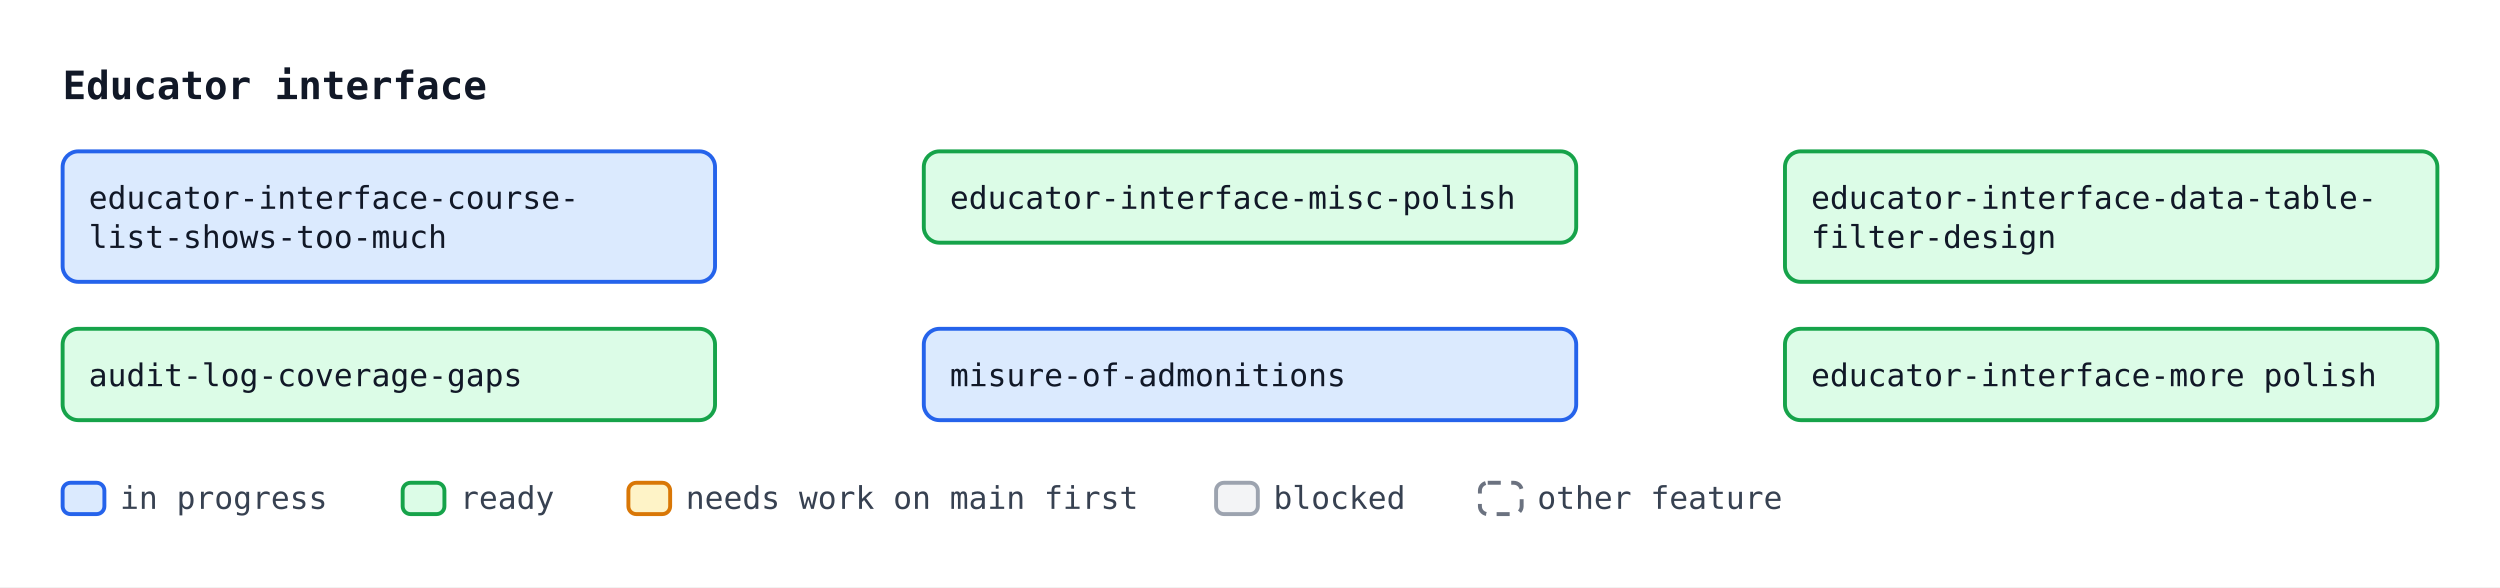
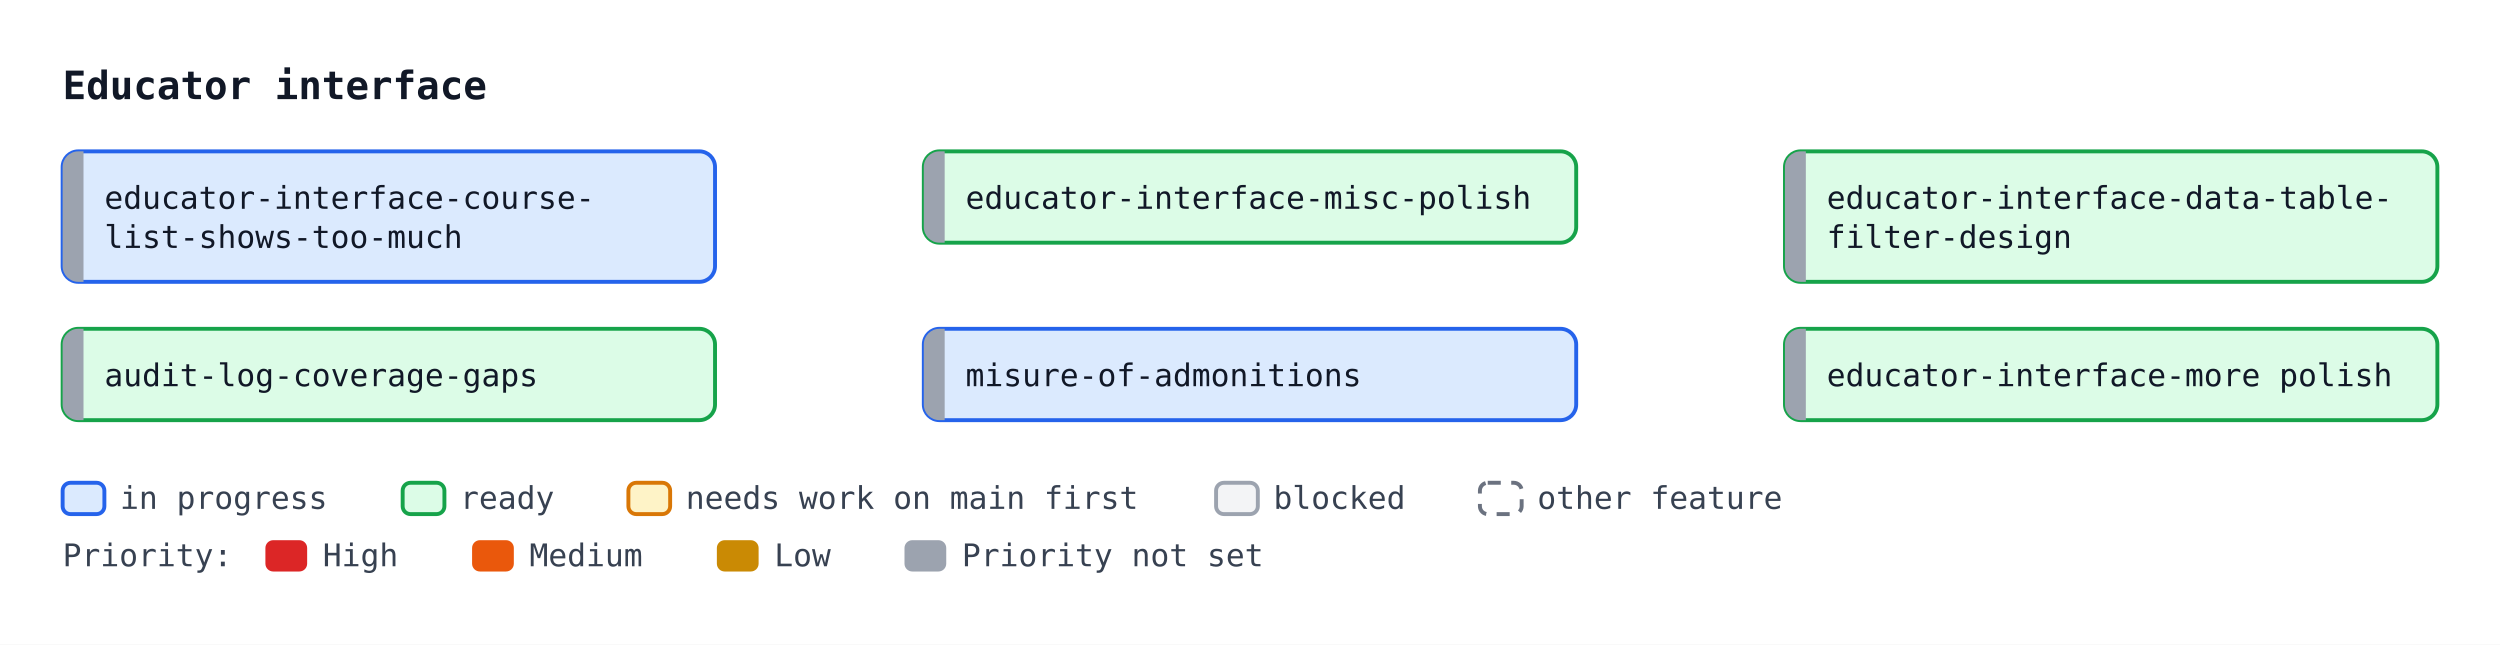
- <svg xmlns="http://www.w3.org/2000/svg" width="958" height="225" viewBox="0 0 958 225" font-family="ui-monospace, SFMono-Regular, Menlo, Consolas, monospace" font-size="12">
+ <svg xmlns="http://www.w3.org/2000/svg" width="958" height="247" viewBox="0 0 958 247" font-family="ui-monospace, SFMono-Regular, Menlo, Consolas, monospace" font-size="12">
  <defs>
    <marker id="arrow" viewBox="0 0 10 10" refX="10" refY="5" markerWidth="7" markerHeight="7" orient="auto-start-reverse">
      <path d="M0,0 L10,5 L0,10 z" fill="#4b5563" />
    </marker>
  </defs>
-   <rect width="958" height="225" fill="#ffffff" />
+   <rect width="958" height="247" fill="#ffffff" />
  <text x="24" y="38" font-size="15" font-weight="bold" fill="#111827">Educator interface</text>
  <rect x="24.0" y="58.0" width="250" height="50" rx="6" fill="#dbeafe" stroke="#2563eb" stroke-width="1.5" />
-   <text x="34.0" y="80.0" fill="#111827">educator-interface-course-</text>
-   <text x="34.0" y="95.0" fill="#111827">list-shows-too-much</text>
+   <path d="M32.0,58.0 H30.0 A6,6 0 0 0 24.0,64.0 V102.0 A6,6 0 0 0 30.0,108.0 H32.0 Z" fill="#9ca3af" />
+   <text x="40.0" y="80.0" fill="#111827">educator-interface-course-</text>
+   <text x="40.0" y="95.0" fill="#111827">list-shows-too-much</text>
  <rect x="354.0" y="58.0" width="250" height="35" rx="6" fill="#dcfce7" stroke="#16a34a" stroke-width="1.5" />
-   <text x="364.0" y="80.0" fill="#111827">educator-interface-misc-polish</text>
+   <path d="M362.0,58.0 H360.0 A6,6 0 0 0 354.0,64.0 V87.0 A6,6 0 0 0 360.0,93.0 H362.0 Z" fill="#9ca3af" />
+   <text x="370.0" y="80.0" fill="#111827">educator-interface-misc-polish</text>
  <rect x="684.0" y="58.0" width="250" height="50" rx="6" fill="#dcfce7" stroke="#16a34a" stroke-width="1.5" />
-   <text x="694.0" y="80.0" fill="#111827">educator-interface-data-table-</text>
-   <text x="694.0" y="95.0" fill="#111827">filter-design</text>
+   <path d="M692.0,58.0 H690.0 A6,6 0 0 0 684.0,64.0 V102.0 A6,6 0 0 0 690.0,108.0 H692.0 Z" fill="#9ca3af" />
+   <text x="700.0" y="80.0" fill="#111827">educator-interface-data-table-</text>
+   <text x="700.0" y="95.0" fill="#111827">filter-design</text>
  <rect x="24.0" y="126.0" width="250" height="35" rx="6" fill="#dcfce7" stroke="#16a34a" stroke-width="1.5" />
-   <text x="34.0" y="148.0" fill="#111827">audit-log-coverage-gaps</text>
+   <path d="M32.0,126.0 H30.0 A6,6 0 0 0 24.0,132.0 V155.0 A6,6 0 0 0 30.0,161.0 H32.0 Z" fill="#9ca3af" />
+   <text x="40.0" y="148.0" fill="#111827">audit-log-coverage-gaps</text>
  <rect x="354.0" y="126.0" width="250" height="35" rx="6" fill="#dbeafe" stroke="#2563eb" stroke-width="1.5" />
-   <text x="364.0" y="148.0" fill="#111827">misure-of-admonitions</text>
+   <path d="M362.0,126.0 H360.0 A6,6 0 0 0 354.0,132.0 V155.0 A6,6 0 0 0 360.0,161.0 H362.0 Z" fill="#9ca3af" />
+   <text x="370.0" y="148.0" fill="#111827">misure-of-admonitions</text>
  <rect x="684.0" y="126.0" width="250" height="35" rx="6" fill="#dcfce7" stroke="#16a34a" stroke-width="1.5" />
-   <text x="694.0" y="148.0" fill="#111827">educator-interface-more polish</text>
+   <path d="M692.0,126.0 H690.0 A6,6 0 0 0 684.0,132.0 V155.0 A6,6 0 0 0 690.0,161.0 H692.0 Z" fill="#9ca3af" />
+   <text x="700.0" y="148.0" fill="#111827">educator-interface-more polish</text>
  <rect x="24.0" y="185" width="16" height="12" rx="3" fill="#dbeafe" stroke="#2563eb" stroke-width="1.5" />
  <text x="46.0" y="195" fill="#374151">in progress</text>
  <rect x="154.3" y="185" width="16" height="12" rx="3" fill="#dcfce7" stroke="#16a34a" stroke-width="1.5" />
  <text x="176.3" y="195" fill="#374151">ready</text>
  <rect x="240.8" y="185" width="16" height="12" rx="3" fill="#fef3c7" stroke="#d97706" stroke-width="1.5" />
  <text x="262.8" y="195" fill="#374151">needs work on main first</text>
  <rect x="466.0" y="185" width="16" height="12" rx="3" fill="#f3f4f6" stroke="#9ca3af" stroke-width="1.5" />
  <text x="488.0" y="195" fill="#374151">blocked</text>
  <rect x="567.1" y="185" width="16" height="12" rx="3" fill="#ffffff" stroke="#6b7280" stroke-width="1.5" stroke-dasharray="5 4" />
  <text x="589.1" y="195" fill="#374151">other feature</text>
+   <text x="24" y="217" fill="#374151">Priority:</text>
+   <rect x="101.7" y="207" width="16" height="12" rx="3" fill="#dc2626" />
+   <text x="123.7" y="217" fill="#374151">High</text>
+   <rect x="180.9" y="207" width="16" height="12" rx="3" fill="#ea580c" />
+   <text x="202.9" y="217" fill="#374151">Medium</text>
+   <rect x="274.7" y="207" width="16" height="12" rx="3" fill="#ca8a04" />
+   <text x="296.7" y="217" fill="#374151">Low</text>
+   <rect x="346.6" y="207" width="16" height="12" rx="3" fill="#9ca3af" />
+   <text x="368.6" y="217" fill="#374151">Priority not set</text>
</svg>
